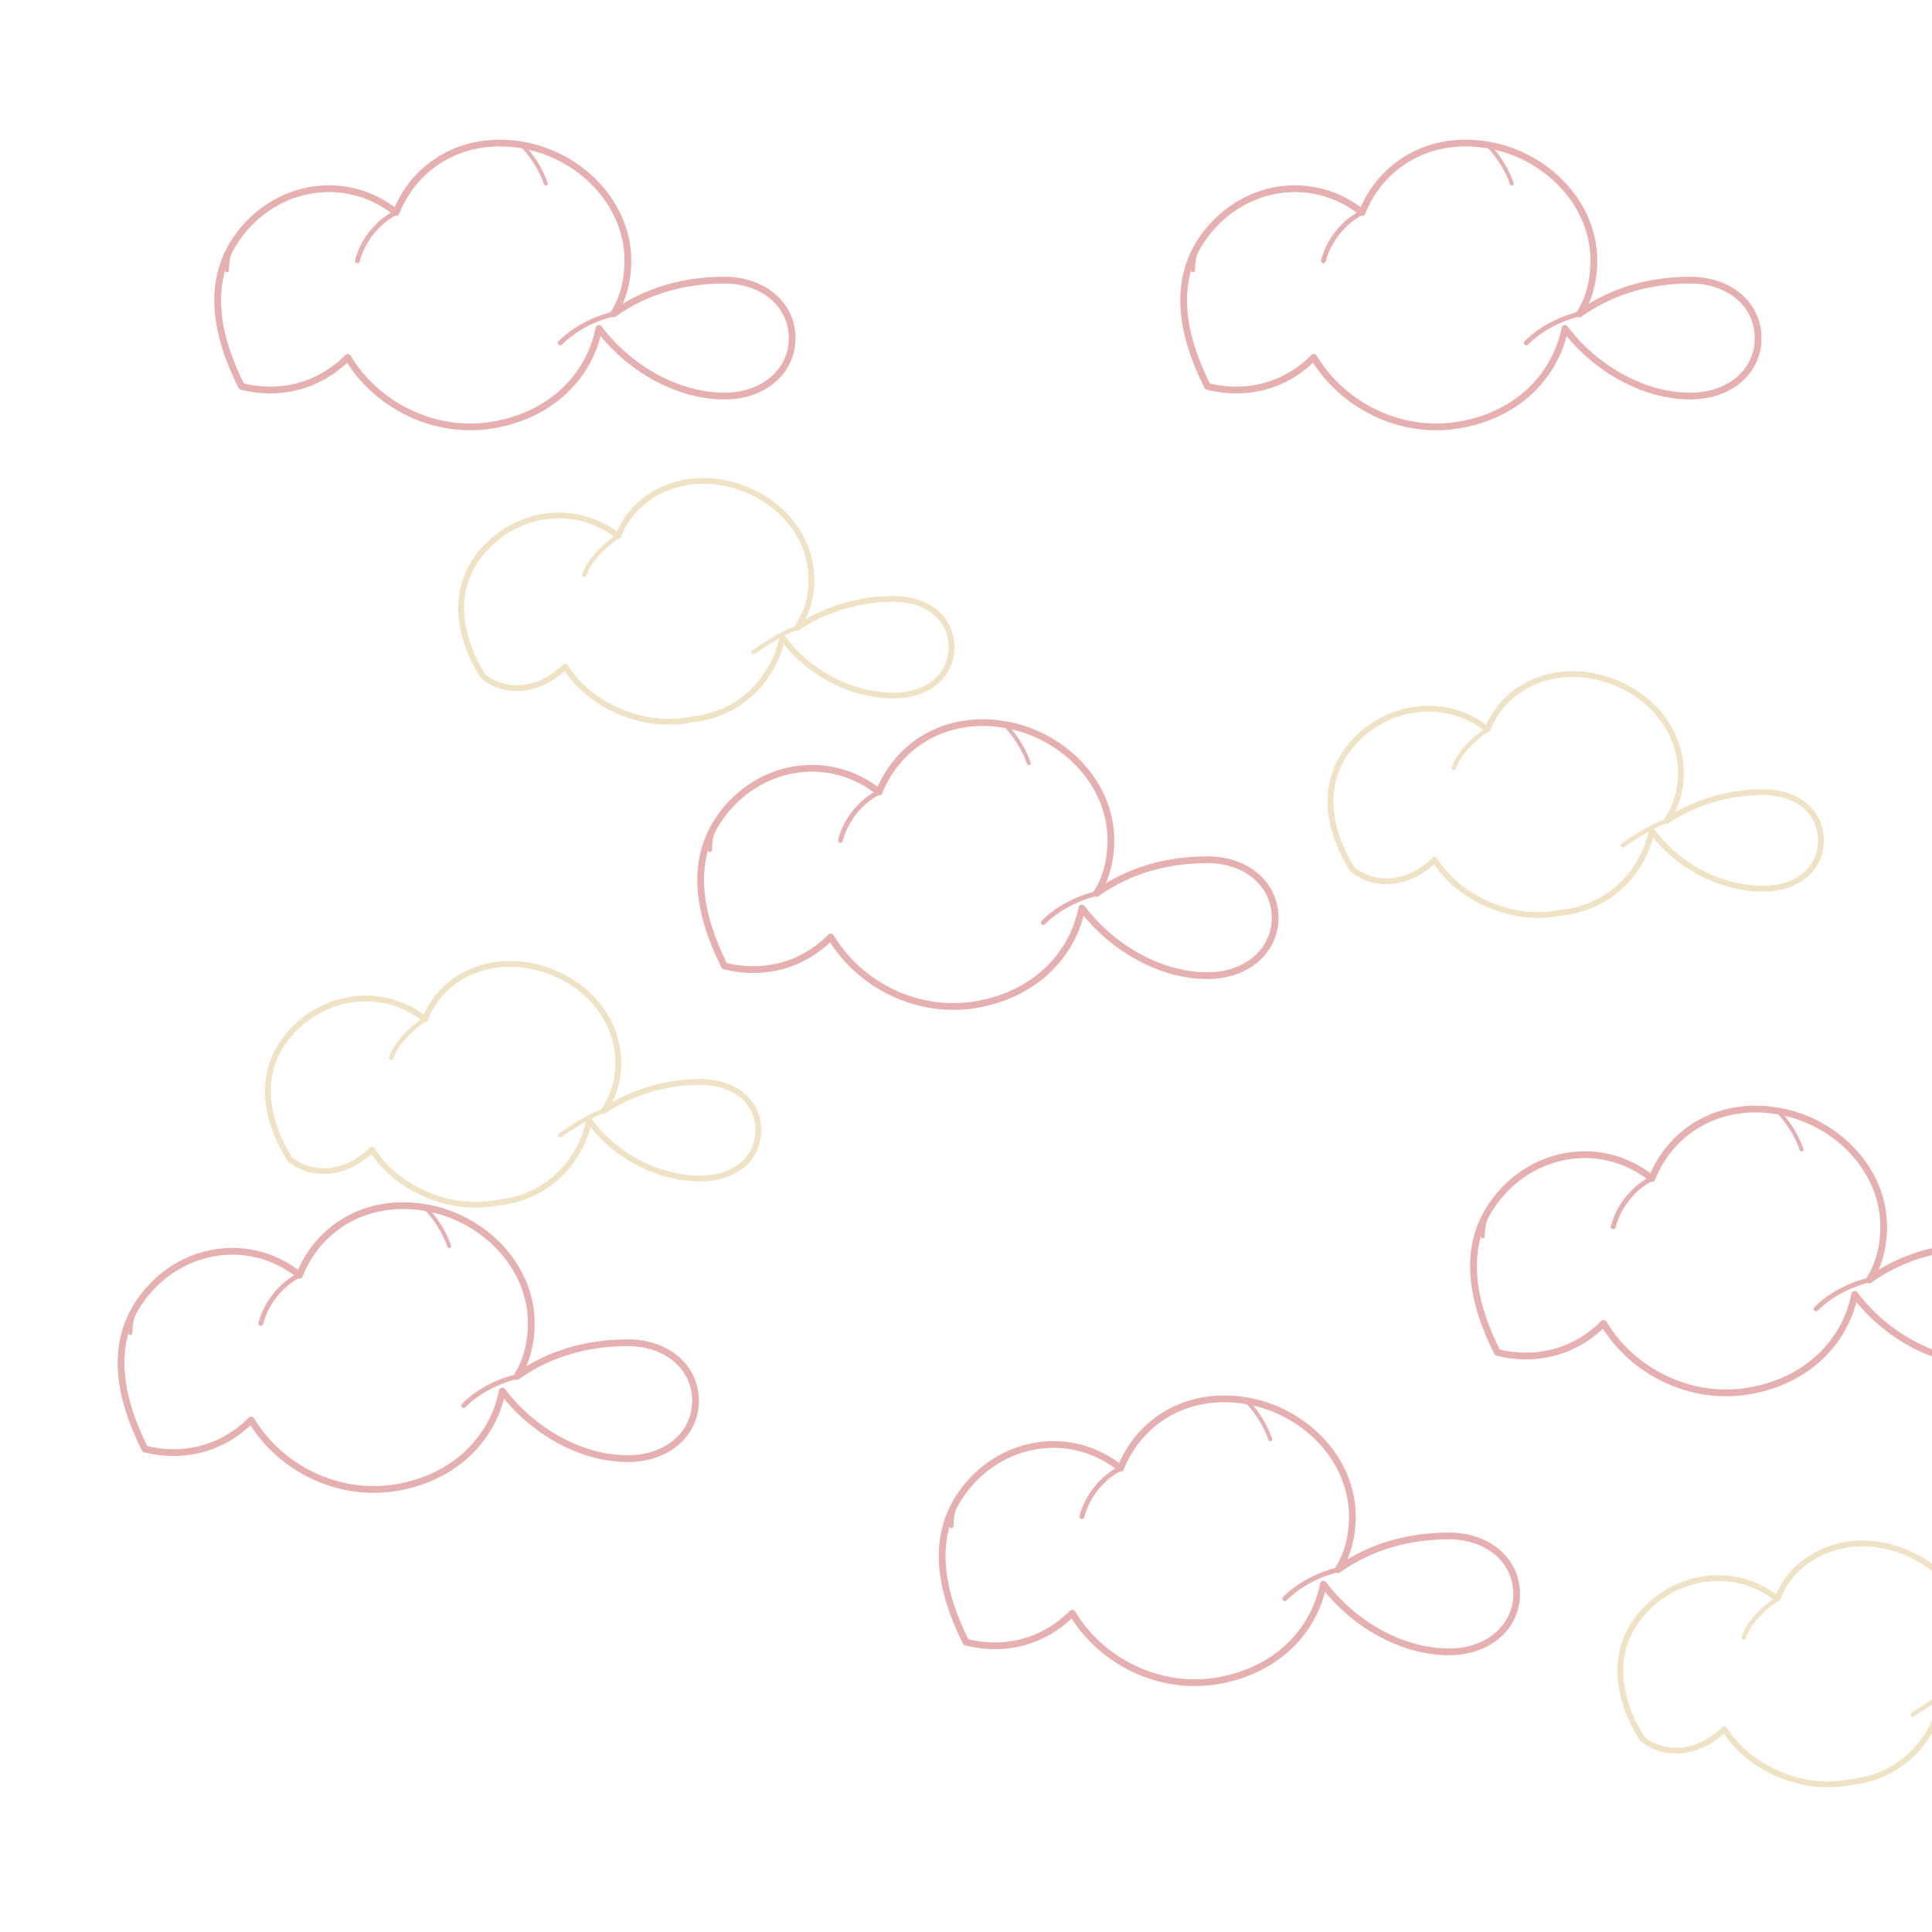
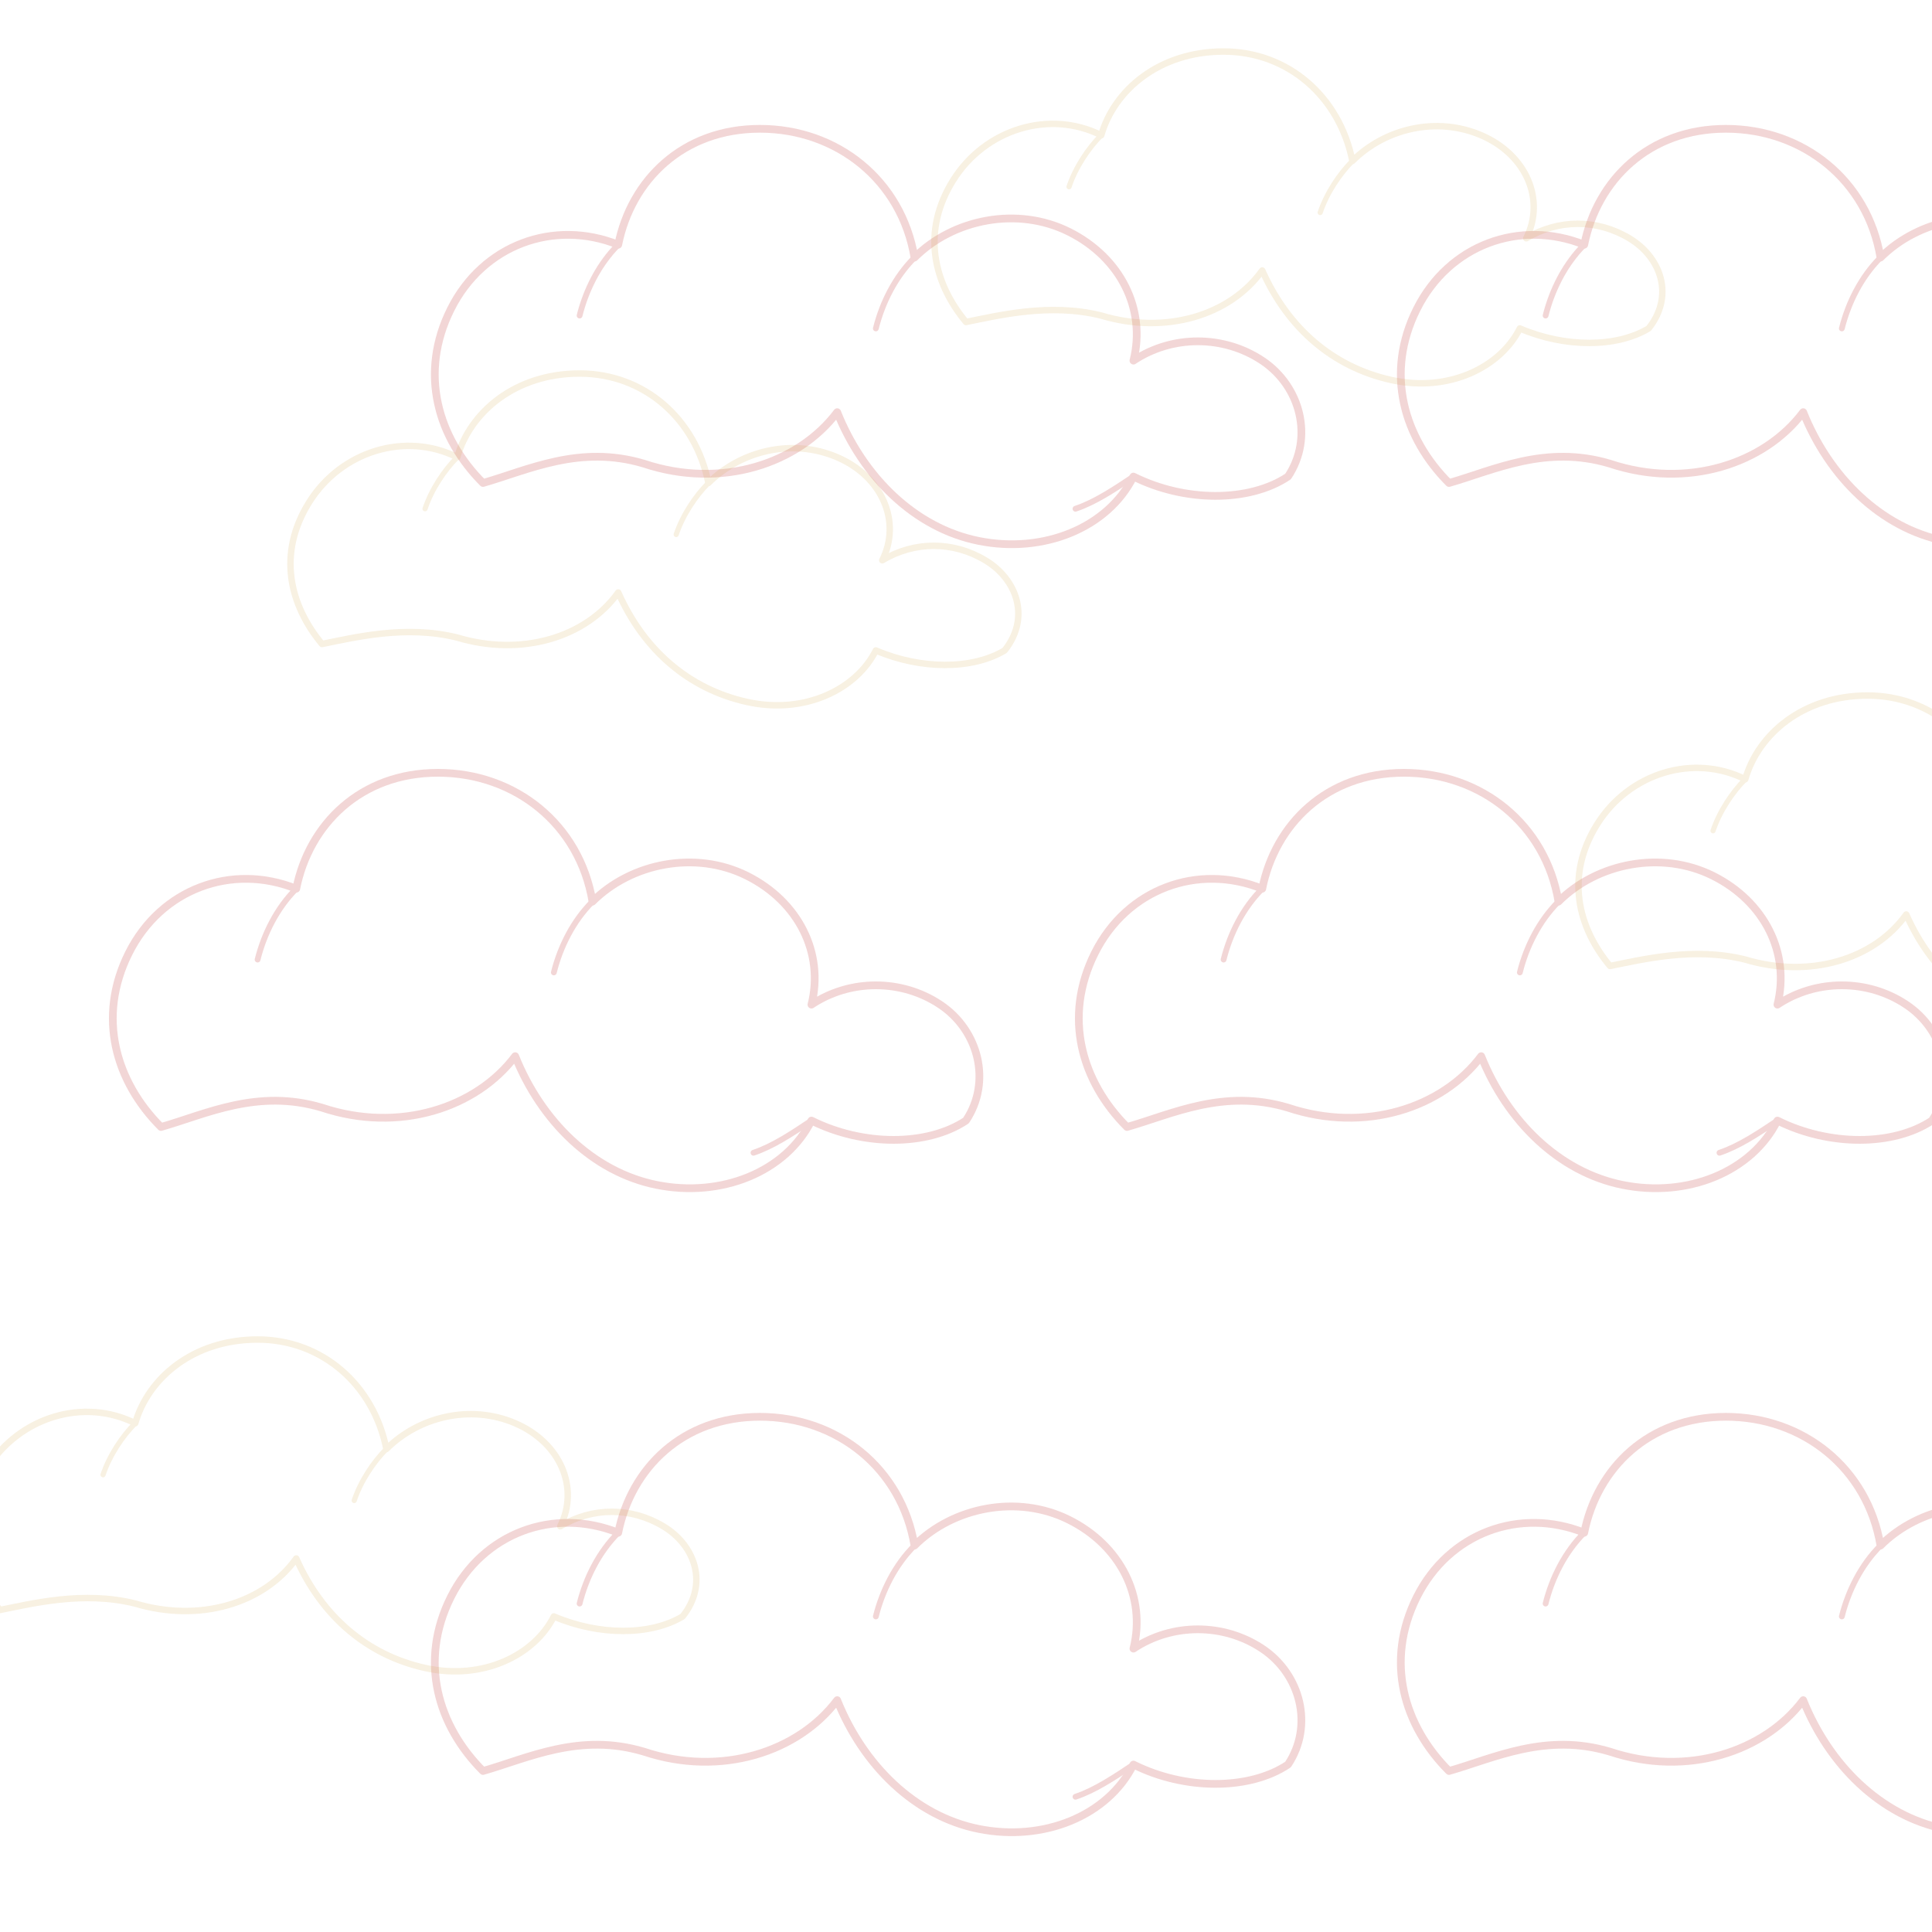
- <svg xmlns="http://www.w3.org/2000/svg" width="400" height="400" viewBox="0 0 400 400">
-   <g fill="none" stroke="#b91c1c" stroke-width="1.4" stroke-linecap="round" stroke-linejoin="round" opacity="0.35">
-     <path d="M50 80 C45 70 42 58 50 48 C58 38 72 36 82 44 C86 34 96 28 108 30 C120 32 130 42 130 54 C130 58 129 62 127 65 C134 60 142 58 150 58 C158 58 164 63 164 70 C164 77 158 82 150 82 C140 82 130 76 124 68 C122 78 114 86 102 88 C90 90 78 84 72 74 C66 80 58 82 50 80 Z" />
-     <path d="M82 44 C78 46 75 50 74 54" stroke-width="1" />
-     <path d="M127 65 C123 66 119 68 116 71" stroke-width="1" />
-     <path d="M50 48 C48 50 47 53 47 56" stroke-width="0.8" />
-     <path d="M108 30 C110 32 112 35 113 38" stroke-width="0.8" />
-     <path d="M250 80 C245 70 242 58 250 48 C258 38 272 36 282 44 C286 34 296 28 308 30 C320 32 330 42 330 54 C330 58 329 62 327 65 C334 60 342 58 350 58 C358 58 364 63 364 70 C364 77 358 82 350 82 C340 82 330 76 324 68 C322 78 314 86 302 88 C290 90 278 84 272 74 C266 80 258 82 250 80 Z" />
-     <path d="M282 44 C278 46 275 50 274 54" stroke-width="1" />
-     <path d="M327 65 C323 66 319 68 316 71" stroke-width="1" />
-     <path d="M250 48 C248 50 247 53 247 56" stroke-width="0.8" />
-     <path d="M308 30 C310 32 312 35 313 38" stroke-width="0.8" />
-     <path d="M150 200 C145 190 142 178 150 168 C158 158 172 156 182 164 C186 154 196 148 208 150 C220 152 230 162 230 174 C230 178 229 182 227 185 C234 180 242 178 250 178 C258 178 264 183 264 190 C264 197 258 202 250 202 C240 202 230 196 224 188 C222 198 214 206 202 208 C190 210 178 204 172 194 C166 200 158 202 150 200 Z" />
-     <path d="M182 164 C178 166 175 170 174 174" stroke-width="1" />
-     <path d="M227 185 C223 186 219 188 216 191" stroke-width="1" />
-     <path d="M150 168 C148 170 147 173 147 176" stroke-width="0.8" />
-     <path d="M208 150 C210 152 212 155 213 158" stroke-width="0.8" />
-     <path d="M310 280 C305 270 302 258 310 248 C318 238 332 236 342 244 C346 234 356 228 368 230 C380 232 390 242 390 254 C390 258 389 262 387 265 C394 260 402 258 410 258 C418 258 424 263 424 270 C424 277 418 282 410 282 C400 282 390 276 384 268 C382 278 374 286 362 288 C350 290 338 284 332 274 C326 280 318 282 310 280 Z" />
-     <path d="M342 244 C338 246 335 250 334 254" stroke-width="1" />
-     <path d="M387 265 C383 266 379 268 376 271" stroke-width="1" />
-     <path d="M310 248 C308 250 307 253 307 256" stroke-width="0.8" />
-     <path d="M368 230 C370 232 372 235 373 238" stroke-width="0.8" />
-     <path d="M30 300 C25 290 22 278 30 268 C38 258 52 256 62 264 C66 254 76 248 88 250 C100 252 110 262 110 274 C110 278 109 282 107 285 C114 280 122 278 130 278 C138 278 144 283 144 290 C144 297 138 302 130 302 C120 302 110 296 104 288 C102 298 94 306 82 308 C70 310 58 304 52 294 C46 300 38 302 30 300 Z" />
-     <path d="M62 264 C58 266 55 270 54 274" stroke-width="1" />
-     <path d="M107 285 C103 286 99 288 96 291" stroke-width="1" />
-     <path d="M30 268 C28 270 27 273 27 276" stroke-width="0.8" />
-     <path d="M88 250 C90 252 92 255 93 258" stroke-width="0.8" />
-     <path d="M200 340 C195 330 192 318 200 308 C208 298 222 296 232 304 C236 294 246 288 258 290 C270 292 280 302 280 314 C280 318 279 322 277 325 C284 320 292 318 300 318 C308 318 314 323 314 330 C314 337 308 342 300 342 C290 342 280 336 274 328 C272 338 264 346 252 348 C240 350 228 344 222 334 C216 340 208 342 200 340 Z" />
-     <path d="M232 304 C228 306 225 310 224 314" stroke-width="1" />
-     <path d="M277 325 C273 326 269 328 266 331" stroke-width="1" />
-     <path d="M200 308 C198 310 197 313 197 316" stroke-width="0.8" />
-     <path d="M258 290 C260 292 262 295 263 298" stroke-width="0.8" />
+ <svg xmlns="http://www.w3.org/2000/svg" width="300" height="300" viewBox="0 0 300 300">
+   <g fill="none" stroke="#b91c1c" stroke-width="1.2" stroke-linecap="round" stroke-linejoin="round" opacity="0.18">
+     <path d="M75 75 C68 68 65 58 70 48 C75 38 86 34 96 38 C98 28 106 20 118 20 C130 20 140 28 142 40 C148 34 158 32 166 36 C174 40 178 48 176 56 C182 52 190 52 196 56 C202 60 204 68 200 74 C194 78 184 78 176 74 C172 82 162 86 152 84 C142 82 134 74 130 64 C124 72 112 76 100 72 C90 69 82 73 75 75 Z" />
+     <path d="M96 38 C93 41 91 45 90 49" stroke-width="0.9" />
+     <path d="M142 40 C139 43 137 47 136 51" stroke-width="0.9" />
+     <path d="M176 74 C173 76 170 78 167 79" stroke-width="0.9" />
+     <path d="M225 75 C218 68 215 58 220 48 C225 38 236 34 246 38 C248 28 256 20 268 20 C280 20 290 28 292 40 C298 34 308 32 316 36 C324 40 328 48 326 56 C332 52 340 52 346 56 C352 60 354 68 350 74 C344 78 334 78 326 74 C322 82 312 86 302 84 C292 82 284 74 280 64 C274 72 262 76 250 72 C240 69 232 73 225 75 Z" />
+     <path d="M246 38 C243 41 241 45 240 49" stroke-width="0.9" />
+     <path d="M292 40 C289 43 287 47 286 51" stroke-width="0.9" />
+     <path d="M326 74 C323 76 320 78 317 79" stroke-width="0.9" />
+     <path d="M25 175 C18 168 15 158 20 148 C25 138 36 134 46 138 C48 128 56 120 68 120 C80 120 90 128 92 140 C98 134 108 132 116 136 C124 140 128 148 126 156 C132 152 140 152 146 156 C152 160 154 168 150 174 C144 178 134 178 126 174 C122 182 112 186 102 184 C92 182 84 174 80 164 C74 172 62 176 50 172 C40 169 32 173 25 175 Z" />
+     <path d="M46 138 C43 141 41 145 40 149" stroke-width="0.9" />
+     <path d="M92 140 C89 143 87 147 86 151" stroke-width="0.9" />
+     <path d="M126 174 C123 176 120 178 117 179" stroke-width="0.9" />
+     <path d="M175 175 C168 168 165 158 170 148 C175 138 186 134 196 138 C198 128 206 120 218 120 C230 120 240 128 242 140 C248 134 258 132 266 136 C274 140 278 148 276 156 C282 152 290 152 296 156 C302 160 304 168 300 174 C294 178 284 178 276 174 C272 182 262 186 252 184 C242 182 234 174 230 164 C224 172 212 176 200 172 C190 169 182 173 175 175 Z" />
+     <path d="M196 138 C193 141 191 145 190 149" stroke-width="0.9" />
+     <path d="M242 140 C239 143 237 147 236 151" stroke-width="0.9" />
+     <path d="M276 174 C273 176 270 178 267 179" stroke-width="0.9" />
+     <path d="M225 275 C218 268 215 258 220 248 C225 238 236 234 246 238 C248 228 256 220 268 220 C280 220 290 228 292 240 C298 234 308 232 316 236 C324 240 328 248 326 256 C332 252 340 252 346 256 C352 260 354 268 350 274 C344 278 334 278 326 274 C322 282 312 286 302 284 C292 282 284 274 280 264 C274 272 262 276 250 272 C240 269 232 273 225 275 Z" />
+     <path d="M246 238 C243 241 241 245 240 249" stroke-width="0.9" />
+     <path d="M292 240 C289 243 287 247 286 251" stroke-width="0.9" />
+     <path d="M326 274 C323 276 320 278 317 279" stroke-width="0.9" />
+     <path d="M75 275 C68 268 65 258 70 248 C75 238 86 234 96 238 C98 228 106 220 118 220 C130 220 140 228 142 240 C148 234 158 232 166 236 C174 240 178 248 176 256 C182 252 190 252 196 256 C202 260 204 268 200 274 C194 278 184 278 176 274 C172 282 162 286 152 284 C142 282 134 274 130 264 C124 272 112 276 100 272 C90 269 82 273 75 275 Z" />
+     <path d="M96 238 C93 241 91 245 90 249" stroke-width="0.9" />
+     <path d="M142 240 C139 243 137 247 136 251" stroke-width="0.9" />
+     <path d="M176 274 C173 276 170 278 167 279" stroke-width="0.9" />
  </g>
-   <g fill="none" stroke="#c9972a" stroke-width="1.2" stroke-linecap="round" stroke-linejoin="round" opacity="0.28">
-     <path d="M100 140 C95 132 93 122 100 114 C107 106 119 104 128 111 C131 103 140 98 150 100 C160 102 168 110 168 120 C168 124 167 127 165 130 C171 126 178 124 185 124 C192 124 197 128 197 134 C197 140 192 144 185 144 C176 144 167 139 162 132 C160 141 153 148 143 149 C133 151 122 146 117 138 C112 143 105 144 100 140 Z" />
-     <path d="M128 111 C125 113 122 116 121 119" stroke-width="0.9" />
-     <path d="M165 130 C162 131 159 133 156 135" stroke-width="0.9" />
-     <path d="M280 180 C275 172 273 162 280 154 C287 146 299 144 308 151 C311 143 320 138 330 140 C340 142 348 150 348 160 C348 164 347 167 345 170 C351 166 358 164 365 164 C372 164 377 168 377 174 C377 180 372 184 365 184 C356 184 347 179 342 172 C340 181 333 188 323 189 C313 191 302 186 297 178 C292 183 285 184 280 180 Z" />
-     <path d="M308 151 C305 153 302 156 301 159" stroke-width="0.9" />
-     <path d="M345 170 C342 171 339 173 336 175" stroke-width="0.9" />
-     <path d="M60 240 C55 232 53 222 60 214 C67 206 79 204 88 211 C91 203 100 198 110 200 C120 202 128 210 128 220 C128 224 127 227 125 230 C131 226 138 224 145 224 C152 224 157 228 157 234 C157 240 152 244 145 244 C136 244 127 239 122 232 C120 241 113 248 103 249 C93 251 82 246 77 238 C72 243 65 244 60 240 Z" />
-     <path d="M88 211 C85 213 82 216 81 219" stroke-width="0.9" />
-     <path d="M125 230 C122 231 119 233 116 235" stroke-width="0.9" />
-     <path d="M340 360 C335 352 333 342 340 334 C347 326 359 324 368 331 C371 323 380 318 390 320 C400 322 408 330 408 340 C408 344 407 347 405 350 C411 346 418 344 425 344 C432 344 437 348 437 354 C437 360 432 364 425 364 C416 364 407 359 402 352 C400 361 393 368 383 369 C373 371 362 366 357 358 C352 363 345 364 340 360 Z" />
-     <path d="M368 331 C365 333 362 336 361 339" stroke-width="0.9" />
-     <path d="M405 350 C402 351 399 353 396 355" stroke-width="0.9" />
+   <g fill="none" stroke="#c9972a" stroke-width="1" stroke-linecap="round" stroke-linejoin="round" opacity="0.14">
+     <path d="M150 50 C145 44 143 36 148 28 C153 20 163 17 171 21 C173 14 180 8 190 8 C200 8 208 15 210 25 C215 20 223 18 230 21 C237 24 240 31 237 37 C242 34 248 34 253 37 C258 40 260 46 256 51 C251 54 243 54 236 51 C233 57 225 61 216 59 C207 57 200 51 196 42 C191 49 181 52 171 49 C163 47 155 49 150 50 Z" />
+     <path d="M171 21 C169 23 167 26 166 29" stroke-width="0.8" />
+     <path d="M210 25 C208 27 206 30 205 33" stroke-width="0.8" />
+     <path d="M0 250 C-5 244 -7 236 -2 228 C3 220 13 217 21 221 C23 214 30 208 40 208 C50 208 58 215 60 225 C65 220 73 218 80 221 C87 224 90 231 87 237 C92 234 98 234 103 237 C108 240 110 246 106 251 C101 254 93 254 86 251 C83 257 75 261 66 259 C57 257 50 251 46 242 C41 249 31 252 21 249 C13 247 5 249 0 250 Z" />
+     <path d="M21 221 C19 223 17 226 16 229" stroke-width="0.8" />
+     <path d="M60 225 C58 227 56 230 55 233" stroke-width="0.8" />
+     <path d="M250 150 C245 144 243 136 248 128 C253 120 263 117 271 121 C273 114 280 108 290 108 C300 108 308 115 310 125 C315 120 323 118 330 121 C337 124 340 131 337 137 C342 134 348 134 353 137 C358 140 360 146 356 151 C351 154 343 154 336 151 C333 157 325 161 316 159 C307 157 300 151 296 142 C291 149 281 152 271 149 C263 147 255 149 250 150 Z" />
+     <path d="M271 121 C269 123 267 126 266 129" stroke-width="0.8" />
+     <path d="M310 125 C308 127 306 130 305 133" stroke-width="0.8" />
+     <path d="M50 100 C45 94 43 86 48 78 C53 70 63 67 71 71 C73 64 80 58 90 58 C100 58 108 65 110 75 C115 70 123 68 130 71 C137 74 140 81 137 87 C142 84 148 84 153 87 C158 90 160 96 156 101 C151 104 143 104 136 101 C133 107 125 111 116 109 C107 107 100 101 96 92 C91 99 81 102 71 99 C63 97 55 99 50 100 Z" />
+     <path d="M71 71 C69 73 67 76 66 79" stroke-width="0.8" />
+     <path d="M110 75 C108 77 106 80 105 83" stroke-width="0.8" />
  </g>
</svg>
